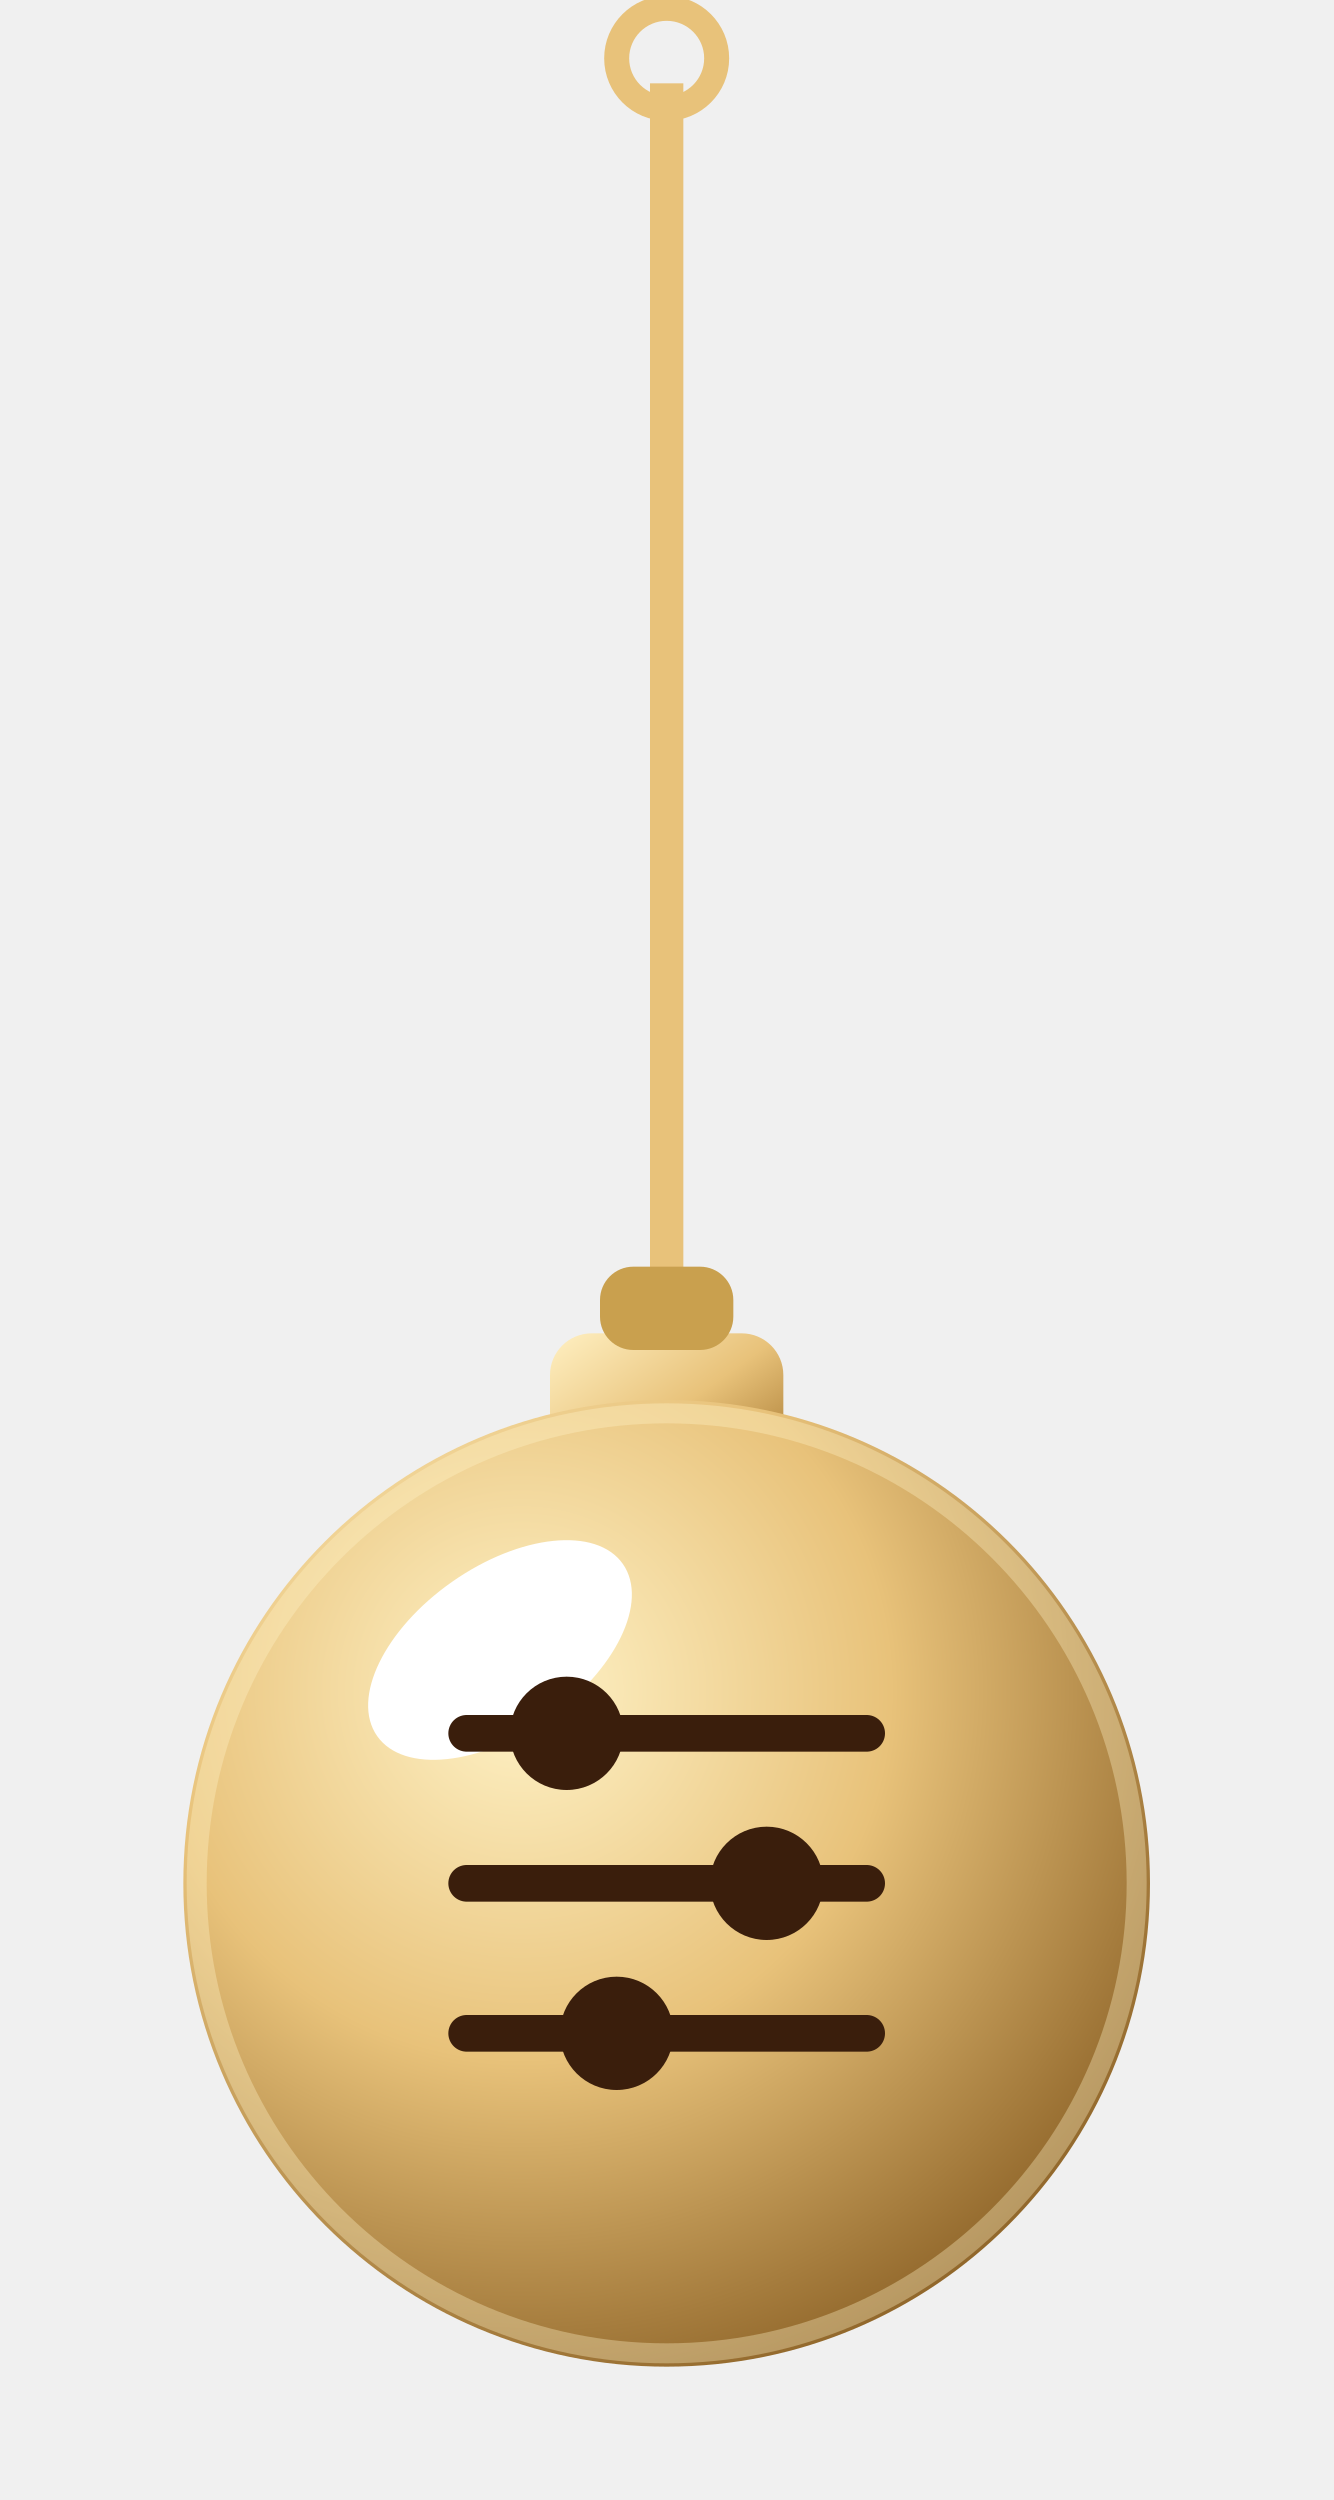
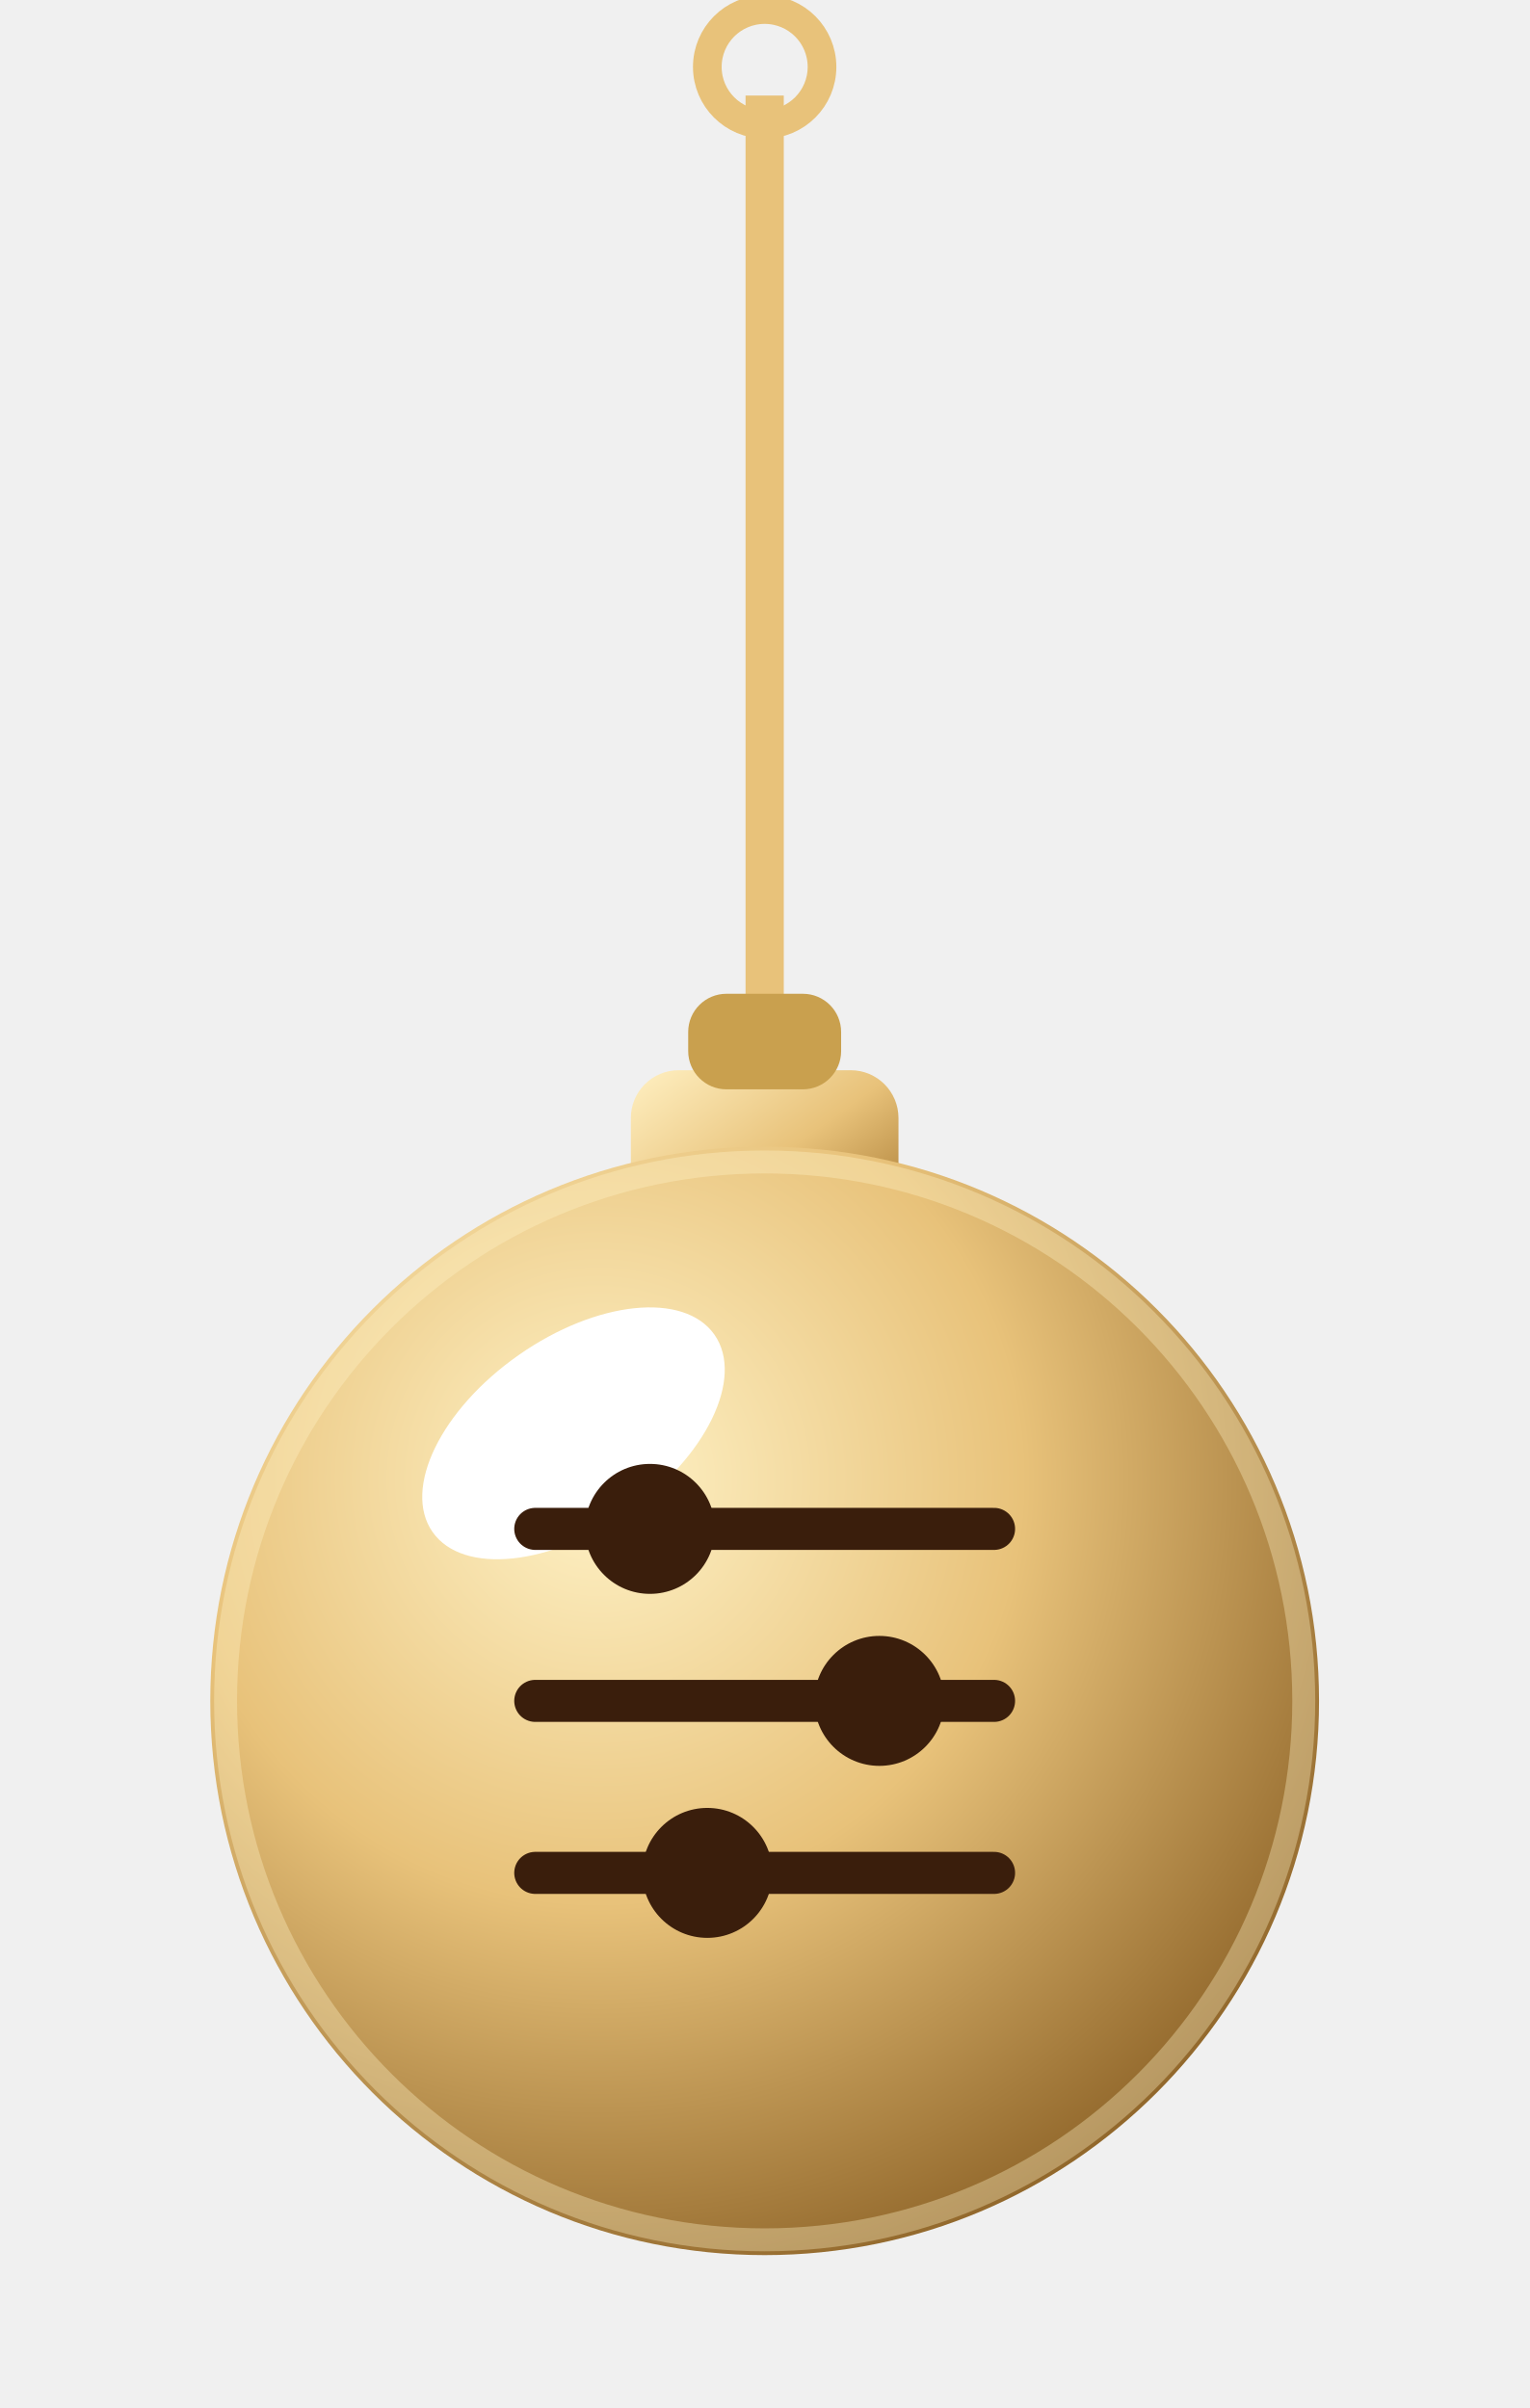
- <svg xmlns="http://www.w3.org/2000/svg" width="80" height="150" viewBox="0 0 80 150">
+ <svg xmlns="http://www.w3.org/2000/svg" width="80" height="126" viewBox="0 0 80 126">
  <defs>
    <radialGradient id="o" cx=".35" cy=".3" r=".85">
      <stop offset="0" stop-color="#fff3c8" />
      <stop offset=".45" stop-color="#e8c27a" />
      <stop offset="1" stop-color="#7a4f16" />
    </radialGradient>
    <linearGradient id="gd" x1="0" y1="0" x2="1" y2="1">
      <stop offset="0" stop-color="#fff0c2" />
      <stop offset=".5" stop-color="#e8c27a" />
      <stop offset="1" stop-color="#9a6a22" />
    </linearGradient>
    <linearGradient id="sw" x1="0" y1="0" x2="1" y2="0">
      <stop offset="0" stop-color="#fff" stop-opacity="0" />
      <stop offset=".5" stop-color="#fff" stop-opacity=".6" />
      <stop offset="1" stop-color="#fff" stop-opacity="0" />
    </linearGradient>
    <clipPath id="c">
      <circle cx="40" cy="113" r="29" />
    </clipPath>
    <path id="st" d="M0-6L1.4-1.4L6 0L1.4 1.4L0 6L-1.4 1.4L-6 0L-1.4-1.4Z" />
  </defs>
  <g>
    <animateTransform attributeName="transform" type="rotate" values="-4 40 0;4 40 0;-4 40 0" keyTimes="0;.5;1" calcMode="spline" keySplines=".45 0 .55 1;.45 0 .55 1" dur="5.7s" begin="-0.7s" repeatCount="indefinite" />
-     <line x1="40" y1="5" x2="40" y2="83" stroke="#e8c27a" stroke-width="2" />
+     <line x1="40" y1="5" x2="40" y2="59" stroke="#e8c27a" stroke-width="2" />
    <circle cx="40" cy="3.5" r="3" fill="none" stroke="#e8c27a" stroke-width="1.5" />
-     <rect x="33" y="80" width="14" height="10" rx="2.5" fill="url(#gd)" />
-     <rect x="36" y="76" width="8" height="5" rx="2" fill="#c9a04e" />
-     <circle cx="40" cy="113" r="29" fill="url(#o)" />
-     <g clip-path="url(#c)">
-       <rect x="-40" y="73" width="22" height="80" fill="url(#sw)" transform="skewX(-18)">
-         <animateTransform attributeName="transform" type="translate" values="0 0;150 0;150 0" keyTimes="0;.35;1" dur="6.7s" begin="-0.7s" repeatCount="indefinite" />
-       </rect>
+     <rect x="33" y="56" width="14" height="10" rx="2.5" fill="url(#gd)" />
+     <rect x="36" y="52" width="8" height="5" rx="2" fill="#c9a04e" />
+     <g transform="translate(0 -24)">
+       <circle cx="40" cy="113" r="29" fill="url(#o)" />
+       <g clip-path="url(#c)">
+         <rect x="-40" y="73" width="22" height="80" fill="url(#sw)" transform="skewX(-18)">
+           <animateTransform attributeName="transform" type="translate" values="0 0;150 0;150 0" keyTimes="0;.35;1" dur="6.7s" begin="-0.7s" repeatCount="indefinite" />
+         </rect>
+       </g>
+       <ellipse cx="30" cy="99" rx="9" ry="5" fill="#fff" transform="rotate(-35 30 99)">
+         <animate attributeName="opacity" values=".35;.95;.35" dur="3.4s" begin="-0.7s" repeatCount="indefinite" />
+       </ellipse>
+       <circle cx="40" cy="113" r="28.2" fill="none" stroke="#fff3c8" stroke-opacity=".35" stroke-width="1.2" />
+       <g fill="none" stroke="#3a1e0c" stroke-width="2.2" stroke-linecap="round" stroke-linejoin="round">
+         <path d="M28 104H52M28 113H52M28 122H52" />
+       </g>
+       <g fill="#3a1e0c">
+         <circle cx="34" cy="104" r="3.4" />
+         <circle cx="46" cy="113" r="3.4" />
+         <circle cx="37" cy="122" r="3.4" />
+       </g>
+       <use href="#st" transform="translate(66 92) scale(1)" fill="#fff0c2" opacity="0">
+         <animate attributeName="opacity" values="0;1;0" dur="2.8s" begin="-0.7s" repeatCount="indefinite" />
+       </use>
+       <use href="#st" transform="translate(16 128) scale(.7)" fill="#ffe3a0" opacity="0">
+         <animate attributeName="opacity" values="0;1;0" dur="3.3s" begin="-2.1s" repeatCount="indefinite" />
+       </use>
    </g>
-     <ellipse cx="30" cy="99" rx="9" ry="5" fill="#fff" transform="rotate(-35 30 99)">
-       <animate attributeName="opacity" values=".35;.95;.35" dur="3.4s" begin="-0.7s" repeatCount="indefinite" />
-     </ellipse>
-     <circle cx="40" cy="113" r="28.2" fill="none" stroke="#fff3c8" stroke-opacity=".35" stroke-width="1.2" />
-     <g fill="none" stroke="#3a1e0c" stroke-width="2.2" stroke-linecap="round" stroke-linejoin="round">
-       <path d="M28 104H52M28 113H52M28 122H52" />
-     </g>
-     <g fill="#3a1e0c">
-       <circle cx="34" cy="104" r="3.4" />
-       <circle cx="46" cy="113" r="3.4" />
-       <circle cx="37" cy="122" r="3.4" />
-     </g>
-     <use href="#st" transform="translate(66 92) scale(1)" fill="#fff0c2" opacity="0">
-       <animate attributeName="opacity" values="0;1;0" dur="2.8s" begin="-0.7s" repeatCount="indefinite" />
-     </use>
-     <use href="#st" transform="translate(16 128) scale(.7)" fill="#ffe3a0" opacity="0">
-       <animate attributeName="opacity" values="0;1;0" dur="3.3s" begin="-2.1s" repeatCount="indefinite" />
-     </use>
  </g>
</svg>
